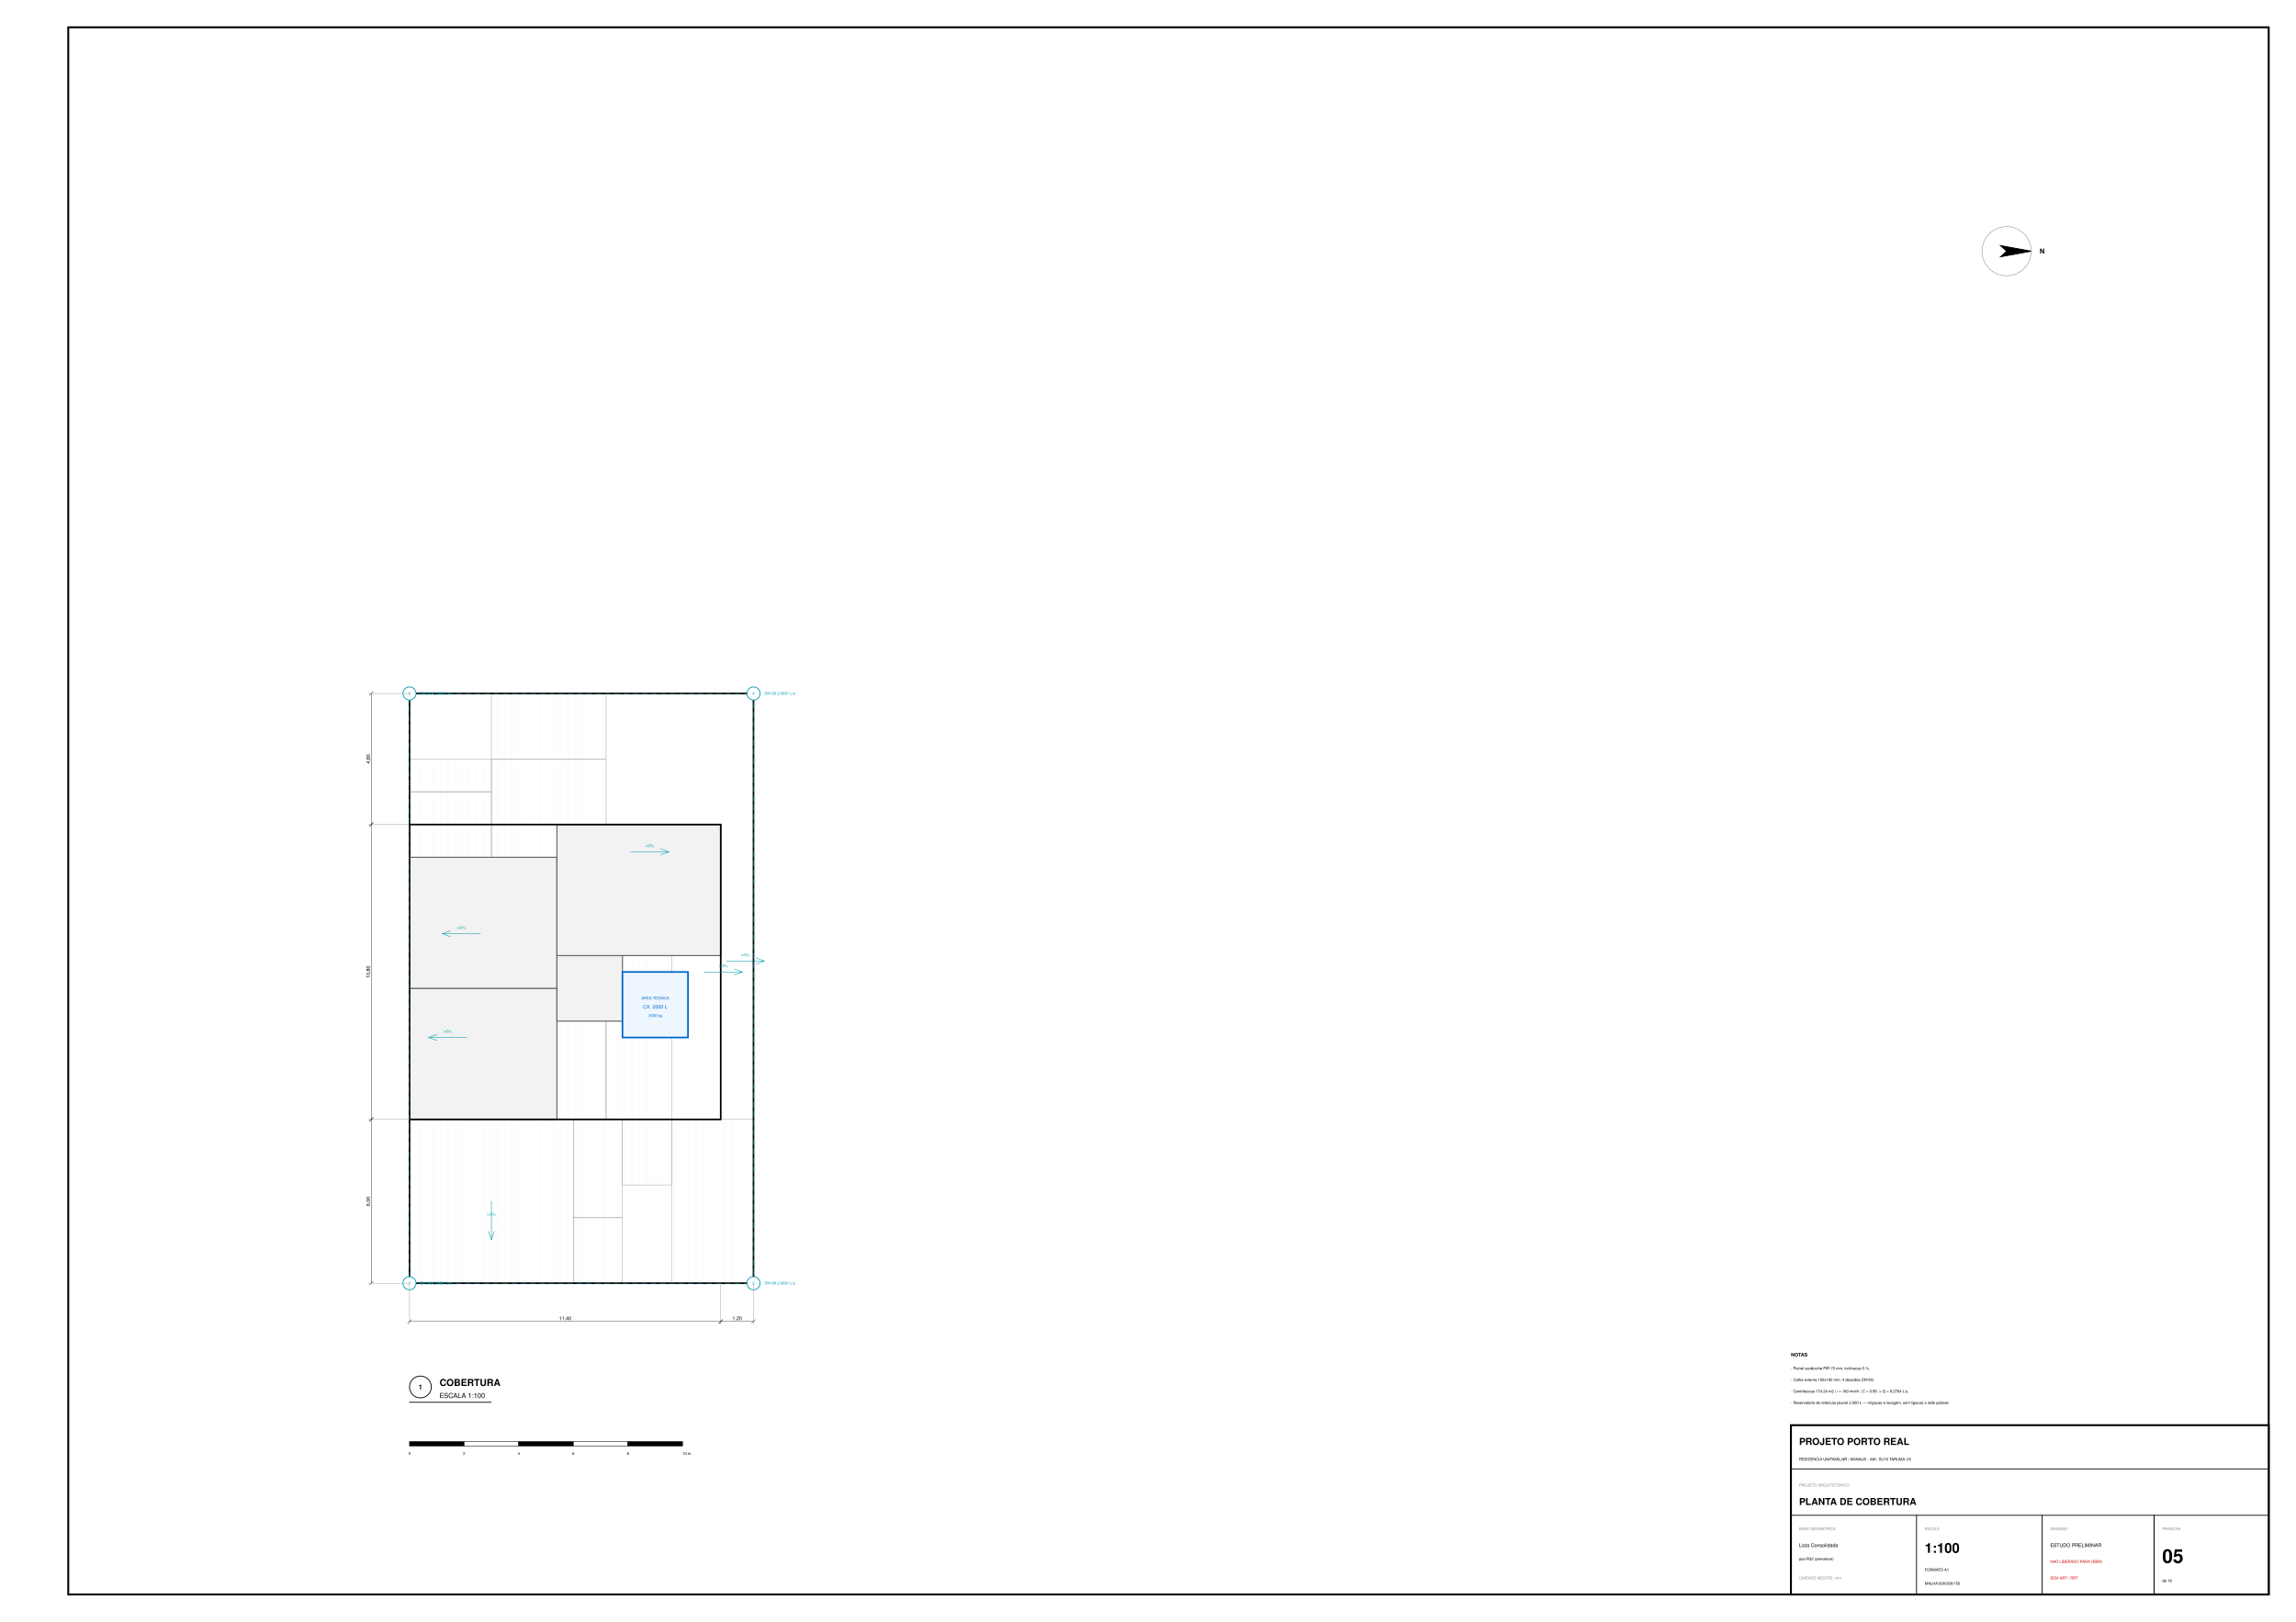
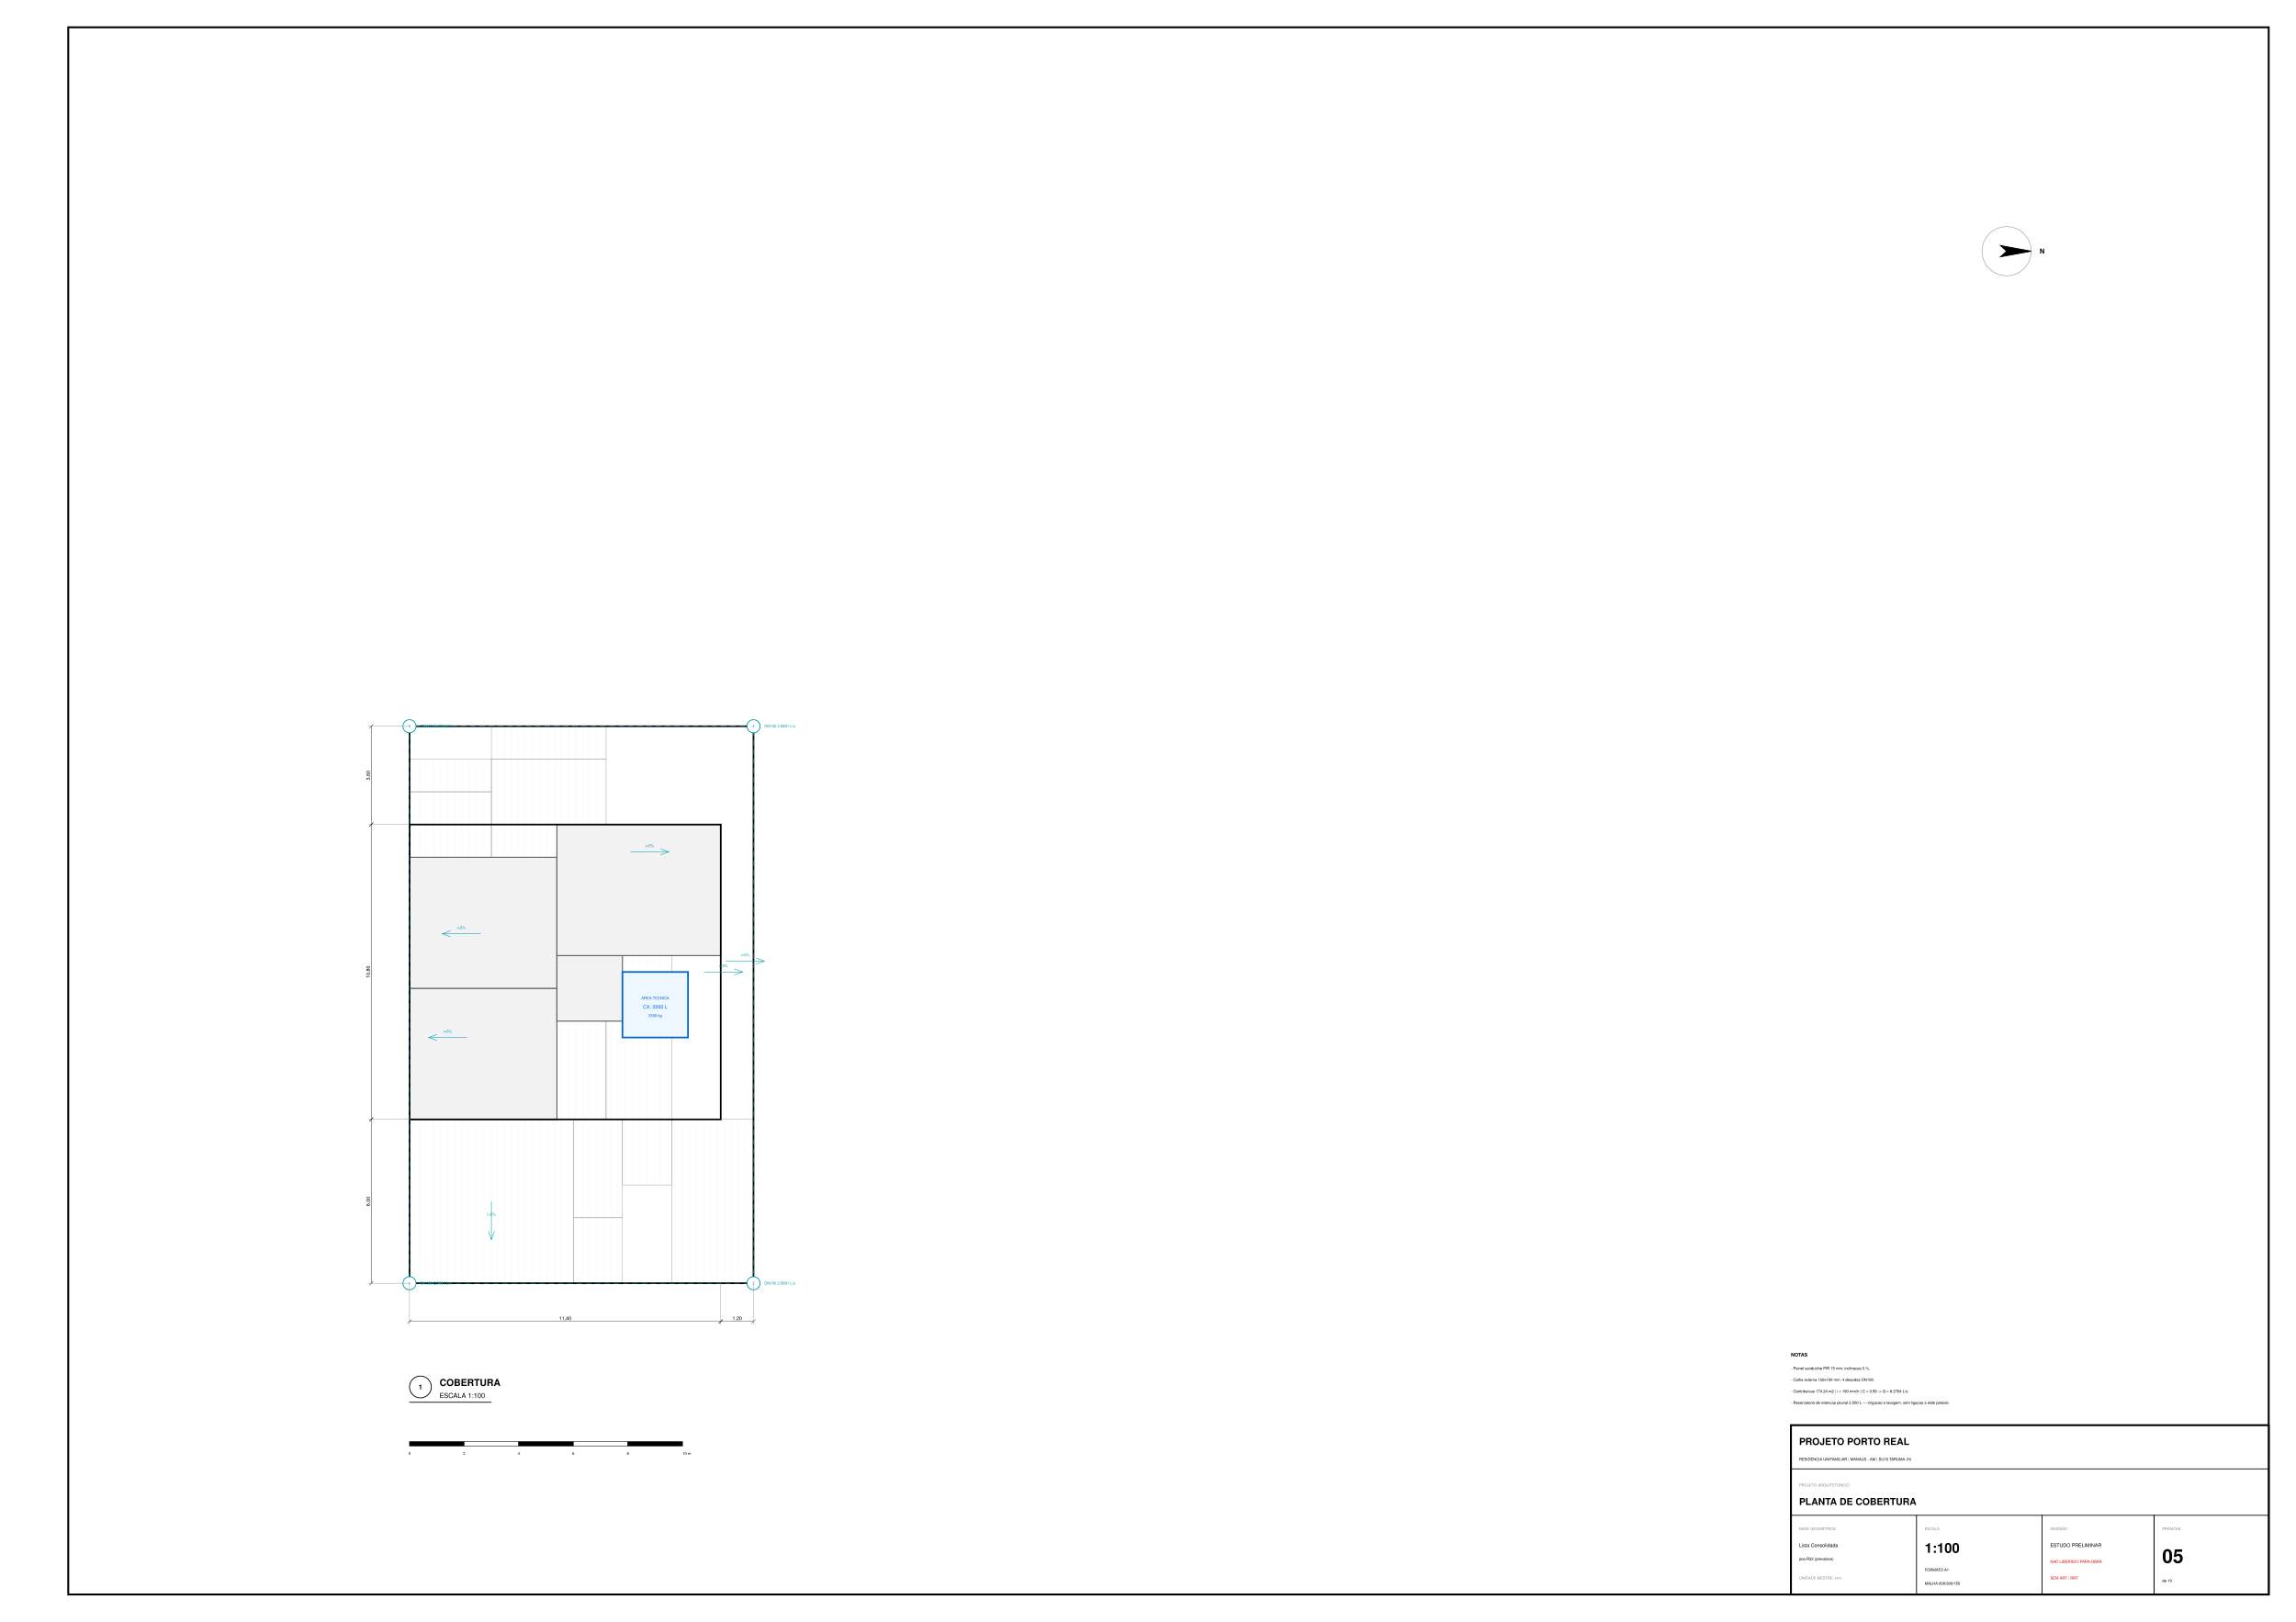
<svg xmlns="http://www.w3.org/2000/svg" version="1.1" width="841mm" height="594mm" viewBox="0 0 841 594">
  <rect width="841" height="594" fill="#ffffff" />
  <defs>
    <pattern id="pir" patternUnits="userSpaceOnUse" width="2.6" height="2.6" patternTransform="rotate(0)">
      <line x1="0" y1="0" x2="0" y2="2.6" stroke="#ccc" stroke-width="0.06" />
    </pattern>
  </defs>
  <rect x="25.0" y="10" width="806.00" height="574.00" fill="none" stroke="#000" stroke-width="0.7" />
  <polygon points="656.000,522.000 831.000,522.000 831.000,584.000 656.000,584.000" stroke="#000000" stroke-width="0.7" fill="#fff" stroke-linejoin="miter" />
  <text x="659.000" y="528.000" font-family="Helvetica, Arial, sans-serif" font-size="3.50" font-weight="bold" fill="#000000" text-anchor="start" dominant-baseline="middle">PROJETO PORTO REAL</text>
  <text x="659.000" y="534.500" font-family="Helvetica, Arial, sans-serif" font-size="1.40" font-weight="normal" fill="#000000" text-anchor="start" dominant-baseline="middle">RESIDENCIA UNIFAMILIAR  |  MANAUS - AM  |  SU16 TARUMA (H)</text>
  <line x1="656.000" y1="538.000" x2="831.000" y2="538.000" stroke="#000000" stroke-width="0.3" fill="none" stroke-linecap="round" />
  <text x="659.000" y="544.000" font-family="Helvetica, Arial, sans-serif" font-size="1.40" font-weight="normal" fill="#8a8a8a" text-anchor="start" dominant-baseline="middle">PROJETO ARQUITETONICO</text>
  <text x="659.000" y="550.000" font-family="Helvetica, Arial, sans-serif" font-size="3.50" font-weight="bold" fill="#000000" text-anchor="start" dominant-baseline="middle">PLANTA DE COBERTURA</text>
  <line x1="656.000" y1="555.000" x2="831.000" y2="555.000" stroke="#000000" stroke-width="0.3" fill="none" stroke-linecap="round" />
  <line x1="702.000" y1="555.000" x2="702.000" y2="584.000" stroke="#000000" stroke-width="0.3" fill="none" stroke-linecap="round" />
  <line x1="748.000" y1="555.000" x2="748.000" y2="584.000" stroke="#000000" stroke-width="0.3" fill="none" stroke-linecap="round" />
  <line x1="789.000" y1="555.000" x2="789.000" y2="584.000" stroke="#000000" stroke-width="0.3" fill="none" stroke-linecap="round" />
  <line x1="789.000" y1="555.000" x2="789.000" y2="584.000" stroke="#000000" stroke-width="0.3" fill="none" stroke-linecap="round" />
  <text x="659.000" y="560.000" font-family="Helvetica, Arial, sans-serif" font-size="1.40" font-weight="normal" fill="#8a8a8a" text-anchor="start" dominant-baseline="middle">BASE GEOMETRICA</text>
  <text x="659.000" y="566.000" font-family="Helvetica, Arial, sans-serif" font-size="1.80" font-weight="normal" fill="#000000" text-anchor="start" dominant-baseline="middle">Lista Consolidada</text>
  <text x="659.000" y="571.000" font-family="Helvetica, Arial, sans-serif" font-size="1.40" font-weight="normal" fill="#000000" text-anchor="start" dominant-baseline="middle">pos-R32 (prevalece)</text>
  <text x="659.000" y="578.000" font-family="Helvetica, Arial, sans-serif" font-size="1.40" font-weight="normal" fill="#8a8a8a" text-anchor="start" dominant-baseline="middle">UNIDADE MESTRE: mm</text>
  <text x="705.000" y="560.000" font-family="Helvetica, Arial, sans-serif" font-size="1.40" font-weight="normal" fill="#8a8a8a" text-anchor="start" dominant-baseline="middle">ESCALA</text>
  <text x="705.000" y="567.000" font-family="Helvetica, Arial, sans-serif" font-size="5.00" font-weight="bold" fill="#000000" text-anchor="start" dominant-baseline="middle">1:100</text>
  <text x="705.000" y="575.000" font-family="Helvetica, Arial, sans-serif" font-size="1.40" font-weight="normal" fill="#000000" text-anchor="start" dominant-baseline="middle">FORMATO A1</text>
  <text x="705.000" y="580.000" font-family="Helvetica, Arial, sans-serif" font-size="1.40" font-weight="normal" fill="#000000" text-anchor="start" dominant-baseline="middle">MALHA 600/300/150</text>
  <text x="751.000" y="560.000" font-family="Helvetica, Arial, sans-serif" font-size="1.40" font-weight="normal" fill="#8a8a8a" text-anchor="start" dominant-baseline="middle">EMISSAO</text>
  <text x="751.000" y="566.000" font-family="Helvetica, Arial, sans-serif" font-size="1.80" font-weight="normal" fill="#000000" text-anchor="start" dominant-baseline="middle">ESTUDO PRELIMINAR</text>
  <text x="751.000" y="572.000" font-family="Helvetica, Arial, sans-serif" font-size="1.40" font-weight="normal" fill="#c00" text-anchor="start" dominant-baseline="middle">NAO LIBERADO PARA OBRA</text>
  <text x="751.000" y="578.000" font-family="Helvetica, Arial, sans-serif" font-size="1.40" font-weight="normal" fill="#c00" text-anchor="start" dominant-baseline="middle">SEM ART / RRT</text>
  <text x="792.000" y="560.000" font-family="Helvetica, Arial, sans-serif" font-size="1.40" font-weight="normal" fill="#8a8a8a" text-anchor="start" dominant-baseline="middle">PRANCHA</text>
  <text x="792.000" y="570.000" font-family="Helvetica, Arial, sans-serif" font-size="7.00" font-weight="bold" fill="#000000" text-anchor="start" dominant-baseline="middle">05</text>
  <text x="792.000" y="579.000" font-family="Helvetica, Arial, sans-serif" font-size="1.40" font-weight="normal" fill="#000000" text-anchor="start" dominant-baseline="middle">de 19</text>
  <text x="656.000" y="496.200" font-family="Helvetica, Arial, sans-serif" font-size="1.80" font-weight="bold" fill="#000000" text-anchor="start" dominant-baseline="middle">NOTAS</text>
  <text x="656.000" y="501.200" font-family="Helvetica, Arial, sans-serif" font-size="1.40" font-weight="normal" fill="#000000" text-anchor="start" dominant-baseline="middle">- Painel sanduiche PIR 75 mm; inclinacao 5 %.</text>
  <text x="656.000" y="505.400" font-family="Helvetica, Arial, sans-serif" font-size="1.40" font-weight="normal" fill="#000000" text-anchor="start" dominant-baseline="middle">- Calha externa 150x100 mm; 4 descidas DN100.</text>
  <text x="656.000" y="509.600" font-family="Helvetica, Arial, sans-serif" font-size="1.40" font-weight="normal" fill="#000000" text-anchor="start" dominant-baseline="middle">- Contribuicao 174.24 m2 | i = 180 mm/h | C = 0.95 -&gt; Q = 8.2764 L/s.</text>
  <text x="656.000" y="513.800" font-family="Helvetica, Arial, sans-serif" font-size="1.40" font-weight="normal" fill="#000000" text-anchor="start" dominant-baseline="middle">- Reservatorio de retencao pluvial 2.500 L — irrigacao e lavagem, sem ligacao a rede potavel.</text>
  <polygon points="150.000,470.000 210.000,470.000 210.000,410.000 150.000,410.000" stroke="#aaa" stroke-width="0.18" fill="url(#pir)" stroke-linejoin="miter" />
  <polygon points="210.000,446.000 228.000,446.000 228.000,410.000 210.000,410.000" stroke="#aaa" stroke-width="0.18" fill="url(#pir)" stroke-linejoin="miter" />
  <polygon points="228.000,434.000 246.000,434.000 246.000,410.000 228.000,410.000" stroke="#aaa" stroke-width="0.18" fill="url(#pir)" stroke-linejoin="miter" />
  <polygon points="246.000,470.000 276.000,470.000 276.000,410.000 246.000,410.000" stroke="#aaa" stroke-width="0.18" fill="url(#pir)" stroke-linejoin="miter" />
  <polygon points="150.000,410.000 180.000,410.000 180.000,380.000 150.000,380.000" stroke="#aaa" stroke-width="0.18" fill="url(#pir)" stroke-linejoin="miter" />
  <polygon points="180.000,410.000 222.000,410.000 222.000,350.000 180.000,350.000" stroke="#aaa" stroke-width="0.18" fill="url(#pir)" stroke-linejoin="miter" />
  <polygon points="222.000,410.000 246.000,410.000 246.000,350.000 222.000,350.000" stroke="#aaa" stroke-width="0.18" fill="url(#pir)" stroke-linejoin="miter" />
  <polygon points="150.000,350.000 180.000,350.000 180.000,290.000 150.000,290.000" stroke="#aaa" stroke-width="0.18" fill="url(#pir)" stroke-linejoin="miter" />
  <polygon points="180.000,350.000 222.000,350.000 222.000,278.000 180.000,278.000" stroke="#aaa" stroke-width="0.18" fill="url(#pir)" stroke-linejoin="miter" />
  <polygon points="150.000,290.000 180.000,290.000 180.000,278.000 150.000,278.000" stroke="#aaa" stroke-width="0.18" fill="url(#pir)" stroke-linejoin="miter" />
  <polygon points="222.000,350.000 252.000,350.000 252.000,320.000 222.000,320.000" stroke="#aaa" stroke-width="0.18" fill="url(#pir)" stroke-linejoin="miter" />
  <polygon points="222.000,320.000 252.000,320.000 252.000,308.000 222.000,308.000" stroke="#aaa" stroke-width="0.18" fill="url(#pir)" stroke-linejoin="miter" />
  <polygon points="210.000,470.000 228.000,470.000 228.000,446.000 210.000,446.000" stroke="#aaa" stroke-width="0.18" fill="url(#pir)" stroke-linejoin="miter" />
-   <polygon points="180.000,278.000 222.000,278.000 222.000,254.000 180.000,254.000" stroke="#aaa" stroke-width="0.18" fill="url(#pir)" stroke-linejoin="miter" />
-   <polygon points="150.000,470.000 276.000,470.000 276.000,254.000 150.000,254.000" stroke="#000000" stroke-width="0.6" fill="none" stroke-linejoin="miter" />
+   <polygon points="180.000,278.000 222.000,278.000 222.000,266.000 180.000,266.000" stroke="#aaa" stroke-width="0.18" fill="url(#pir)" stroke-linejoin="miter" />
+   <polygon points="150.000,470.000 276.000,470.000 276.000,266.000 150.000,266.000" stroke="#000000" stroke-width="0.6" fill="none" stroke-linejoin="miter" />
  <polygon points="150.000,410.000 204.000,410.000 204.000,362.000 150.000,362.000" stroke="#666" stroke-width="0.4" fill="#f2f2f2" stroke-linejoin="miter" />
  <polygon points="150.000,362.000 204.000,362.000 204.000,314.000 150.000,314.000" stroke="#666" stroke-width="0.4" fill="#f2f2f2" stroke-linejoin="miter" />
  <polygon points="204.000,374.000 228.000,374.000 228.000,350.000 204.000,350.000" stroke="#666" stroke-width="0.4" fill="#f2f2f2" stroke-linejoin="miter" />
  <polygon points="204.000,350.000 264.000,350.000 264.000,302.000 204.000,302.000" stroke="#666" stroke-width="0.4" fill="#f2f2f2" stroke-linejoin="miter" />
  <polygon points="150.000,410.000 264.000,410.000 264.000,302.000 150.000,302.000" stroke="#000000" stroke-width="0.6" fill="none" stroke-linejoin="miter" />
  <line x1="180.000" y1="440.000" x2="180.000" y2="454.000" stroke="#09a" stroke-width="0.18" fill="none" stroke-linecap="round" />
  <line x1="180.000" y1="454.000" x2="181.094" y2="450.993" stroke="#09a" stroke-width="0.18" fill="none" stroke-linecap="round" />
  <line x1="180.000" y1="454.000" x2="178.906" y2="450.993" stroke="#09a" stroke-width="0.18" fill="none" stroke-linecap="round" />
  <text x="180.000" y="444.800" font-family="Helvetica, Arial, sans-serif" font-size="1.40" font-weight="normal" fill="#09a" text-anchor="middle" dominant-baseline="middle">i=5%</text>
  <line x1="171.000" y1="380.000" x2="157.000" y2="380.000" stroke="#09a" stroke-width="0.18" fill="none" stroke-linecap="round" />
  <line x1="157.000" y1="380.000" x2="160.007" y2="381.094" stroke="#09a" stroke-width="0.18" fill="none" stroke-linecap="round" />
  <line x1="157.000" y1="380.000" x2="160.007" y2="378.906" stroke="#09a" stroke-width="0.18" fill="none" stroke-linecap="round" />
  <text x="164.000" y="377.800" font-family="Helvetica, Arial, sans-serif" font-size="1.40" font-weight="normal" fill="#09a" text-anchor="middle" dominant-baseline="middle">i=5%</text>
  <line x1="231.000" y1="312.000" x2="245.000" y2="312.000" stroke="#09a" stroke-width="0.18" fill="none" stroke-linecap="round" />
  <line x1="245.000" y1="312.000" x2="241.993" y2="310.906" stroke="#09a" stroke-width="0.18" fill="none" stroke-linecap="round" />
  <line x1="245.000" y1="312.000" x2="241.993" y2="313.094" stroke="#09a" stroke-width="0.18" fill="none" stroke-linecap="round" />
  <text x="238.000" y="309.800" font-family="Helvetica, Arial, sans-serif" font-size="1.40" font-weight="normal" fill="#09a" text-anchor="middle" dominant-baseline="middle">i=5%</text>
  <line x1="266.000" y1="352.000" x2="280.000" y2="352.000" stroke="#09a" stroke-width="0.18" fill="none" stroke-linecap="round" />
  <line x1="280.000" y1="352.000" x2="276.993" y2="350.906" stroke="#09a" stroke-width="0.18" fill="none" stroke-linecap="round" />
  <line x1="280.000" y1="352.000" x2="276.993" y2="353.094" stroke="#09a" stroke-width="0.18" fill="none" stroke-linecap="round" />
  <text x="273.000" y="349.800" font-family="Helvetica, Arial, sans-serif" font-size="1.40" font-weight="normal" fill="#09a" text-anchor="middle" dominant-baseline="middle">i=5%</text>
  <line x1="176.000" y1="342.000" x2="162.000" y2="342.000" stroke="#09a" stroke-width="0.18" fill="none" stroke-linecap="round" />
  <line x1="162.000" y1="342.000" x2="165.007" y2="343.094" stroke="#09a" stroke-width="0.18" fill="none" stroke-linecap="round" />
  <line x1="162.000" y1="342.000" x2="165.007" y2="340.906" stroke="#09a" stroke-width="0.18" fill="none" stroke-linecap="round" />
  <text x="169.000" y="339.800" font-family="Helvetica, Arial, sans-serif" font-size="1.40" font-weight="normal" fill="#09a" text-anchor="middle" dominant-baseline="middle">i=5%</text>
  <line x1="258.000" y1="356.000" x2="272.000" y2="356.000" stroke="#09a" stroke-width="0.18" fill="none" stroke-linecap="round" />
  <line x1="272.000" y1="356.000" x2="268.993" y2="354.906" stroke="#09a" stroke-width="0.18" fill="none" stroke-linecap="round" />
  <line x1="272.000" y1="356.000" x2="268.993" y2="357.094" stroke="#09a" stroke-width="0.18" fill="none" stroke-linecap="round" />
  <text x="265.000" y="353.800" font-family="Helvetica, Arial, sans-serif" font-size="1.40" font-weight="normal" fill="#09a" text-anchor="middle" dominant-baseline="middle">i=5%</text>
-   <polygon points="150.000,470.000 276.000,470.000 276.000,254.000 150.000,254.000" stroke="#09a" stroke-width="0.18" fill="none" stroke-dasharray="2,1.4" stroke-linejoin="miter" />
+   <polygon points="150.000,470.000 276.000,470.000 276.000,266.000 150.000,266.000" stroke="#09a" stroke-width="0.18" fill="none" stroke-dasharray="2,1.4" stroke-linejoin="miter" />
  <circle cx="150.000" cy="470.000" r="2.400" stroke="#09a" stroke-width="0.3" fill="#fff" />
  <text x="150.000" y="470.000" font-family="Helvetica, Arial, sans-serif" font-size="1.40" font-weight="normal" fill="#09a" text-anchor="middle" dominant-baseline="middle">1</text>
  <text x="154.000" y="470.000" font-family="Helvetica, Arial, sans-serif" font-size="1.40" font-weight="normal" fill="#09a" text-anchor="start" dominant-baseline="middle">DN100  2.0691 L/s</text>
  <circle cx="276.000" cy="470.000" r="2.400" stroke="#09a" stroke-width="0.3" fill="#fff" />
  <text x="276.000" y="470.000" font-family="Helvetica, Arial, sans-serif" font-size="1.40" font-weight="normal" fill="#09a" text-anchor="middle" dominant-baseline="middle">2</text>
  <text x="280.000" y="470.000" font-family="Helvetica, Arial, sans-serif" font-size="1.40" font-weight="normal" fill="#09a" text-anchor="start" dominant-baseline="middle">DN100  2.0691 L/s</text>
-   <circle cx="150.000" cy="254.000" r="2.400" stroke="#09a" stroke-width="0.3" fill="#fff" />
-   <text x="150.000" y="254.000" font-family="Helvetica, Arial, sans-serif" font-size="1.40" font-weight="normal" fill="#09a" text-anchor="middle" dominant-baseline="middle">3</text>
-   <text x="154.000" y="254.000" font-family="Helvetica, Arial, sans-serif" font-size="1.40" font-weight="normal" fill="#09a" text-anchor="start" dominant-baseline="middle">DN100  2.0691 L/s</text>
-   <circle cx="276.000" cy="254.000" r="2.400" stroke="#09a" stroke-width="0.3" fill="#fff" />
-   <text x="276.000" y="254.000" font-family="Helvetica, Arial, sans-serif" font-size="1.40" font-weight="normal" fill="#09a" text-anchor="middle" dominant-baseline="middle">4</text>
-   <text x="280.000" y="254.000" font-family="Helvetica, Arial, sans-serif" font-size="1.40" font-weight="normal" fill="#09a" text-anchor="start" dominant-baseline="middle">DN100  2.0691 L/s</text>
+   <circle cx="150.000" cy="266.000" r="2.400" stroke="#09a" stroke-width="0.3" fill="#fff" />
+   <text x="150.000" y="266.000" font-family="Helvetica, Arial, sans-serif" font-size="1.40" font-weight="normal" fill="#09a" text-anchor="middle" dominant-baseline="middle">3</text>
+   <text x="154.000" y="266.000" font-family="Helvetica, Arial, sans-serif" font-size="1.40" font-weight="normal" fill="#09a" text-anchor="start" dominant-baseline="middle">DN100  2.0691 L/s</text>
+   <circle cx="276.000" cy="266.000" r="2.400" stroke="#09a" stroke-width="0.3" fill="#fff" />
+   <text x="276.000" y="266.000" font-family="Helvetica, Arial, sans-serif" font-size="1.40" font-weight="normal" fill="#09a" text-anchor="middle" dominant-baseline="middle">4</text>
+   <text x="280.000" y="266.000" font-family="Helvetica, Arial, sans-serif" font-size="1.40" font-weight="normal" fill="#09a" text-anchor="start" dominant-baseline="middle">DN100  2.0691 L/s</text>
  <polygon points="228.000,380.000 252.000,380.000 252.000,356.000 228.000,356.000" stroke="#06c" stroke-width="0.6" fill="#eef6ff" stroke-linejoin="miter" />
  <text x="240.000" y="365.600" font-family="Helvetica, Arial, sans-serif" font-size="1.40" font-weight="normal" fill="#06c" text-anchor="middle" dominant-baseline="middle">AREA TECNICA</text>
  <text x="240.000" y="368.800" font-family="Helvetica, Arial, sans-serif" font-size="1.80" font-weight="normal" fill="#06c" text-anchor="middle" dominant-baseline="middle">CX. 2000 L</text>
  <text x="240.000" y="372.000" font-family="Helvetica, Arial, sans-serif" font-size="1.40" font-weight="normal" fill="#06c" text-anchor="middle" dominant-baseline="middle">2500 kg</text>
  <line x1="150.000" y1="470.000" x2="150.000" y2="485.200" stroke="#8a8a8a" stroke-width="0.13" fill="none" stroke-linecap="round" />
  <line x1="264.000" y1="470.000" x2="264.000" y2="485.200" stroke="#8a8a8a" stroke-width="0.13" fill="none" stroke-linecap="round" />
  <line x1="276.000" y1="470.000" x2="276.000" y2="485.200" stroke="#8a8a8a" stroke-width="0.13" fill="none" stroke-linecap="round" />
  <line x1="150.000" y1="484.000" x2="276.000" y2="484.000" stroke="#000000" stroke-width="0.13" fill="none" stroke-linecap="round" />
  <line x1="149.300" y1="484.700" x2="150.700" y2="483.300" stroke="#000000" stroke-width="0.13" fill="none" stroke-linecap="round" />
  <line x1="263.300" y1="484.700" x2="264.700" y2="483.300" stroke="#000000" stroke-width="0.13" fill="none" stroke-linecap="round" />
  <text x="207.000" y="482.884" font-family="Helvetica, Arial, sans-serif" font-size="1.80" font-weight="normal" fill="#000000" text-anchor="middle" dominant-baseline="middle">11,40</text>
  <line x1="263.300" y1="484.700" x2="264.700" y2="483.300" stroke="#000000" stroke-width="0.13" fill="none" stroke-linecap="round" />
  <line x1="275.300" y1="484.700" x2="276.700" y2="483.300" stroke="#000000" stroke-width="0.13" fill="none" stroke-linecap="round" />
  <text x="270.000" y="482.884" font-family="Helvetica, Arial, sans-serif" font-size="1.80" font-weight="normal" fill="#000000" text-anchor="middle" dominant-baseline="middle">1,20</text>
  <line x1="150.000" y1="470.000" x2="134.800" y2="470.000" stroke="#8a8a8a" stroke-width="0.13" fill="none" stroke-linecap="round" />
  <line x1="150.000" y1="410.000" x2="134.800" y2="410.000" stroke="#8a8a8a" stroke-width="0.13" fill="none" stroke-linecap="round" />
  <line x1="150.000" y1="302.000" x2="134.800" y2="302.000" stroke="#8a8a8a" stroke-width="0.13" fill="none" stroke-linecap="round" />
-   <line x1="150.000" y1="254.000" x2="134.800" y2="254.000" stroke="#8a8a8a" stroke-width="0.13" fill="none" stroke-linecap="round" />
-   <line x1="136.000" y1="470.000" x2="136.000" y2="254.000" stroke="#000000" stroke-width="0.13" fill="none" stroke-linecap="round" />
+   <line x1="150.000" y1="266.000" x2="134.800" y2="266.000" stroke="#8a8a8a" stroke-width="0.13" fill="none" stroke-linecap="round" />
+   <line x1="136.000" y1="470.000" x2="136.000" y2="266.000" stroke="#000000" stroke-width="0.13" fill="none" stroke-linecap="round" />
  <line x1="135.300" y1="470.700" x2="136.700" y2="469.300" stroke="#000000" stroke-width="0.13" fill="none" stroke-linecap="round" />
  <line x1="135.300" y1="410.700" x2="136.700" y2="409.300" stroke="#000000" stroke-width="0.13" fill="none" stroke-linecap="round" />
  <text x="134.884" y="440.000" font-family="Helvetica, Arial, sans-serif" font-size="1.80" font-weight="normal" fill="#000000" text-anchor="middle" dominant-baseline="middle" transform="rotate(-90.00 134.884 440.000)">6,00</text>
  <line x1="135.300" y1="410.700" x2="136.700" y2="409.300" stroke="#000000" stroke-width="0.13" fill="none" stroke-linecap="round" />
  <line x1="135.300" y1="302.700" x2="136.700" y2="301.300" stroke="#000000" stroke-width="0.13" fill="none" stroke-linecap="round" />
  <text x="134.884" y="356.000" font-family="Helvetica, Arial, sans-serif" font-size="1.80" font-weight="normal" fill="#000000" text-anchor="middle" dominant-baseline="middle" transform="rotate(-90.00 134.884 356.000)">10,80</text>
  <line x1="135.300" y1="302.700" x2="136.700" y2="301.300" stroke="#000000" stroke-width="0.13" fill="none" stroke-linecap="round" />
-   <line x1="135.300" y1="254.700" x2="136.700" y2="253.300" stroke="#000000" stroke-width="0.13" fill="none" stroke-linecap="round" />
-   <text x="134.884" y="278.000" font-family="Helvetica, Arial, sans-serif" font-size="1.80" font-weight="normal" fill="#000000" text-anchor="middle" dominant-baseline="middle" transform="rotate(-90.00 134.884 278.000)">4,80</text>
+   <line x1="135.300" y1="266.700" x2="136.700" y2="265.300" stroke="#000000" stroke-width="0.13" fill="none" stroke-linecap="round" />
+   <text x="134.884" y="284.000" font-family="Helvetica, Arial, sans-serif" font-size="1.80" font-weight="normal" fill="#000000" text-anchor="middle" dominant-baseline="middle" transform="rotate(-90.00 134.884 284.000)">3,60</text>
  <circle cx="735.000" cy="92.000" r="9.000" stroke="#8a8a8a" stroke-width="0.18" fill="none" />
  <polygon points="744.000,92.000 732.744,94.067 735.000,92.000 732.744,89.933" stroke="#000000" stroke-width="0.3" fill="#000" stroke-linejoin="miter" />
  <text x="748.000" y="92.000" font-family="Helvetica, Arial, sans-serif" font-size="2.50" font-weight="bold" fill="#000000" text-anchor="middle" dominant-baseline="middle">N</text>
  <circle cx="154.000" cy="508.000" r="4.000" stroke="#000000" stroke-width="0.3" fill="none" />
  <text x="154.000" y="508.000" font-family="Helvetica, Arial, sans-serif" font-size="2.50" font-weight="bold" fill="#000000" text-anchor="middle" dominant-baseline="middle">1</text>
  <text x="161.000" y="506.400" font-family="Helvetica, Arial, sans-serif" font-size="3.50" font-weight="bold" fill="#000000" text-anchor="start" dominant-baseline="middle">COBERTURA</text>
  <text x="161.000" y="511.200" font-family="Helvetica, Arial, sans-serif" font-size="2.50" font-weight="normal" fill="#000000" text-anchor="start" dominant-baseline="middle">ESCALA 1:100</text>
  <line x1="150.000" y1="513.600" x2="179.900" y2="513.600" stroke="#000000" stroke-width="0.3" fill="none" stroke-linecap="round" />
  <polygon points="150.000,528.000 170.000,528.000 170.000,529.600 150.000,529.600" stroke="#000000" stroke-width="0.18" fill="#000" stroke-linejoin="miter" />
  <text x="150.000" y="532.400" font-family="Helvetica, Arial, sans-serif" font-size="1.40" font-weight="normal" fill="#000000" text-anchor="middle" dominant-baseline="middle">0</text>
  <polygon points="170.000,528.000 190.000,528.000 190.000,529.600 170.000,529.600" stroke="#000000" stroke-width="0.18" fill="#fff" stroke-linejoin="miter" />
  <text x="170.000" y="532.400" font-family="Helvetica, Arial, sans-serif" font-size="1.40" font-weight="normal" fill="#000000" text-anchor="middle" dominant-baseline="middle">2</text>
  <polygon points="190.000,528.000 210.000,528.000 210.000,529.600 190.000,529.600" stroke="#000000" stroke-width="0.18" fill="#000" stroke-linejoin="miter" />
  <text x="190.000" y="532.400" font-family="Helvetica, Arial, sans-serif" font-size="1.40" font-weight="normal" fill="#000000" text-anchor="middle" dominant-baseline="middle">4</text>
  <polygon points="210.000,528.000 230.000,528.000 230.000,529.600 210.000,529.600" stroke="#000000" stroke-width="0.18" fill="#fff" stroke-linejoin="miter" />
  <text x="210.000" y="532.400" font-family="Helvetica, Arial, sans-serif" font-size="1.40" font-weight="normal" fill="#000000" text-anchor="middle" dominant-baseline="middle">6</text>
  <polygon points="230.000,528.000 250.000,528.000 250.000,529.600 230.000,529.600" stroke="#000000" stroke-width="0.18" fill="#000" stroke-linejoin="miter" />
  <text x="230.000" y="532.400" font-family="Helvetica, Arial, sans-serif" font-size="1.40" font-weight="normal" fill="#000000" text-anchor="middle" dominant-baseline="middle">8</text>
  <text x="250.000" y="532.400" font-family="Helvetica, Arial, sans-serif" font-size="1.40" font-weight="normal" fill="#000000" text-anchor="start" dominant-baseline="middle">10 m</text>
</svg>
